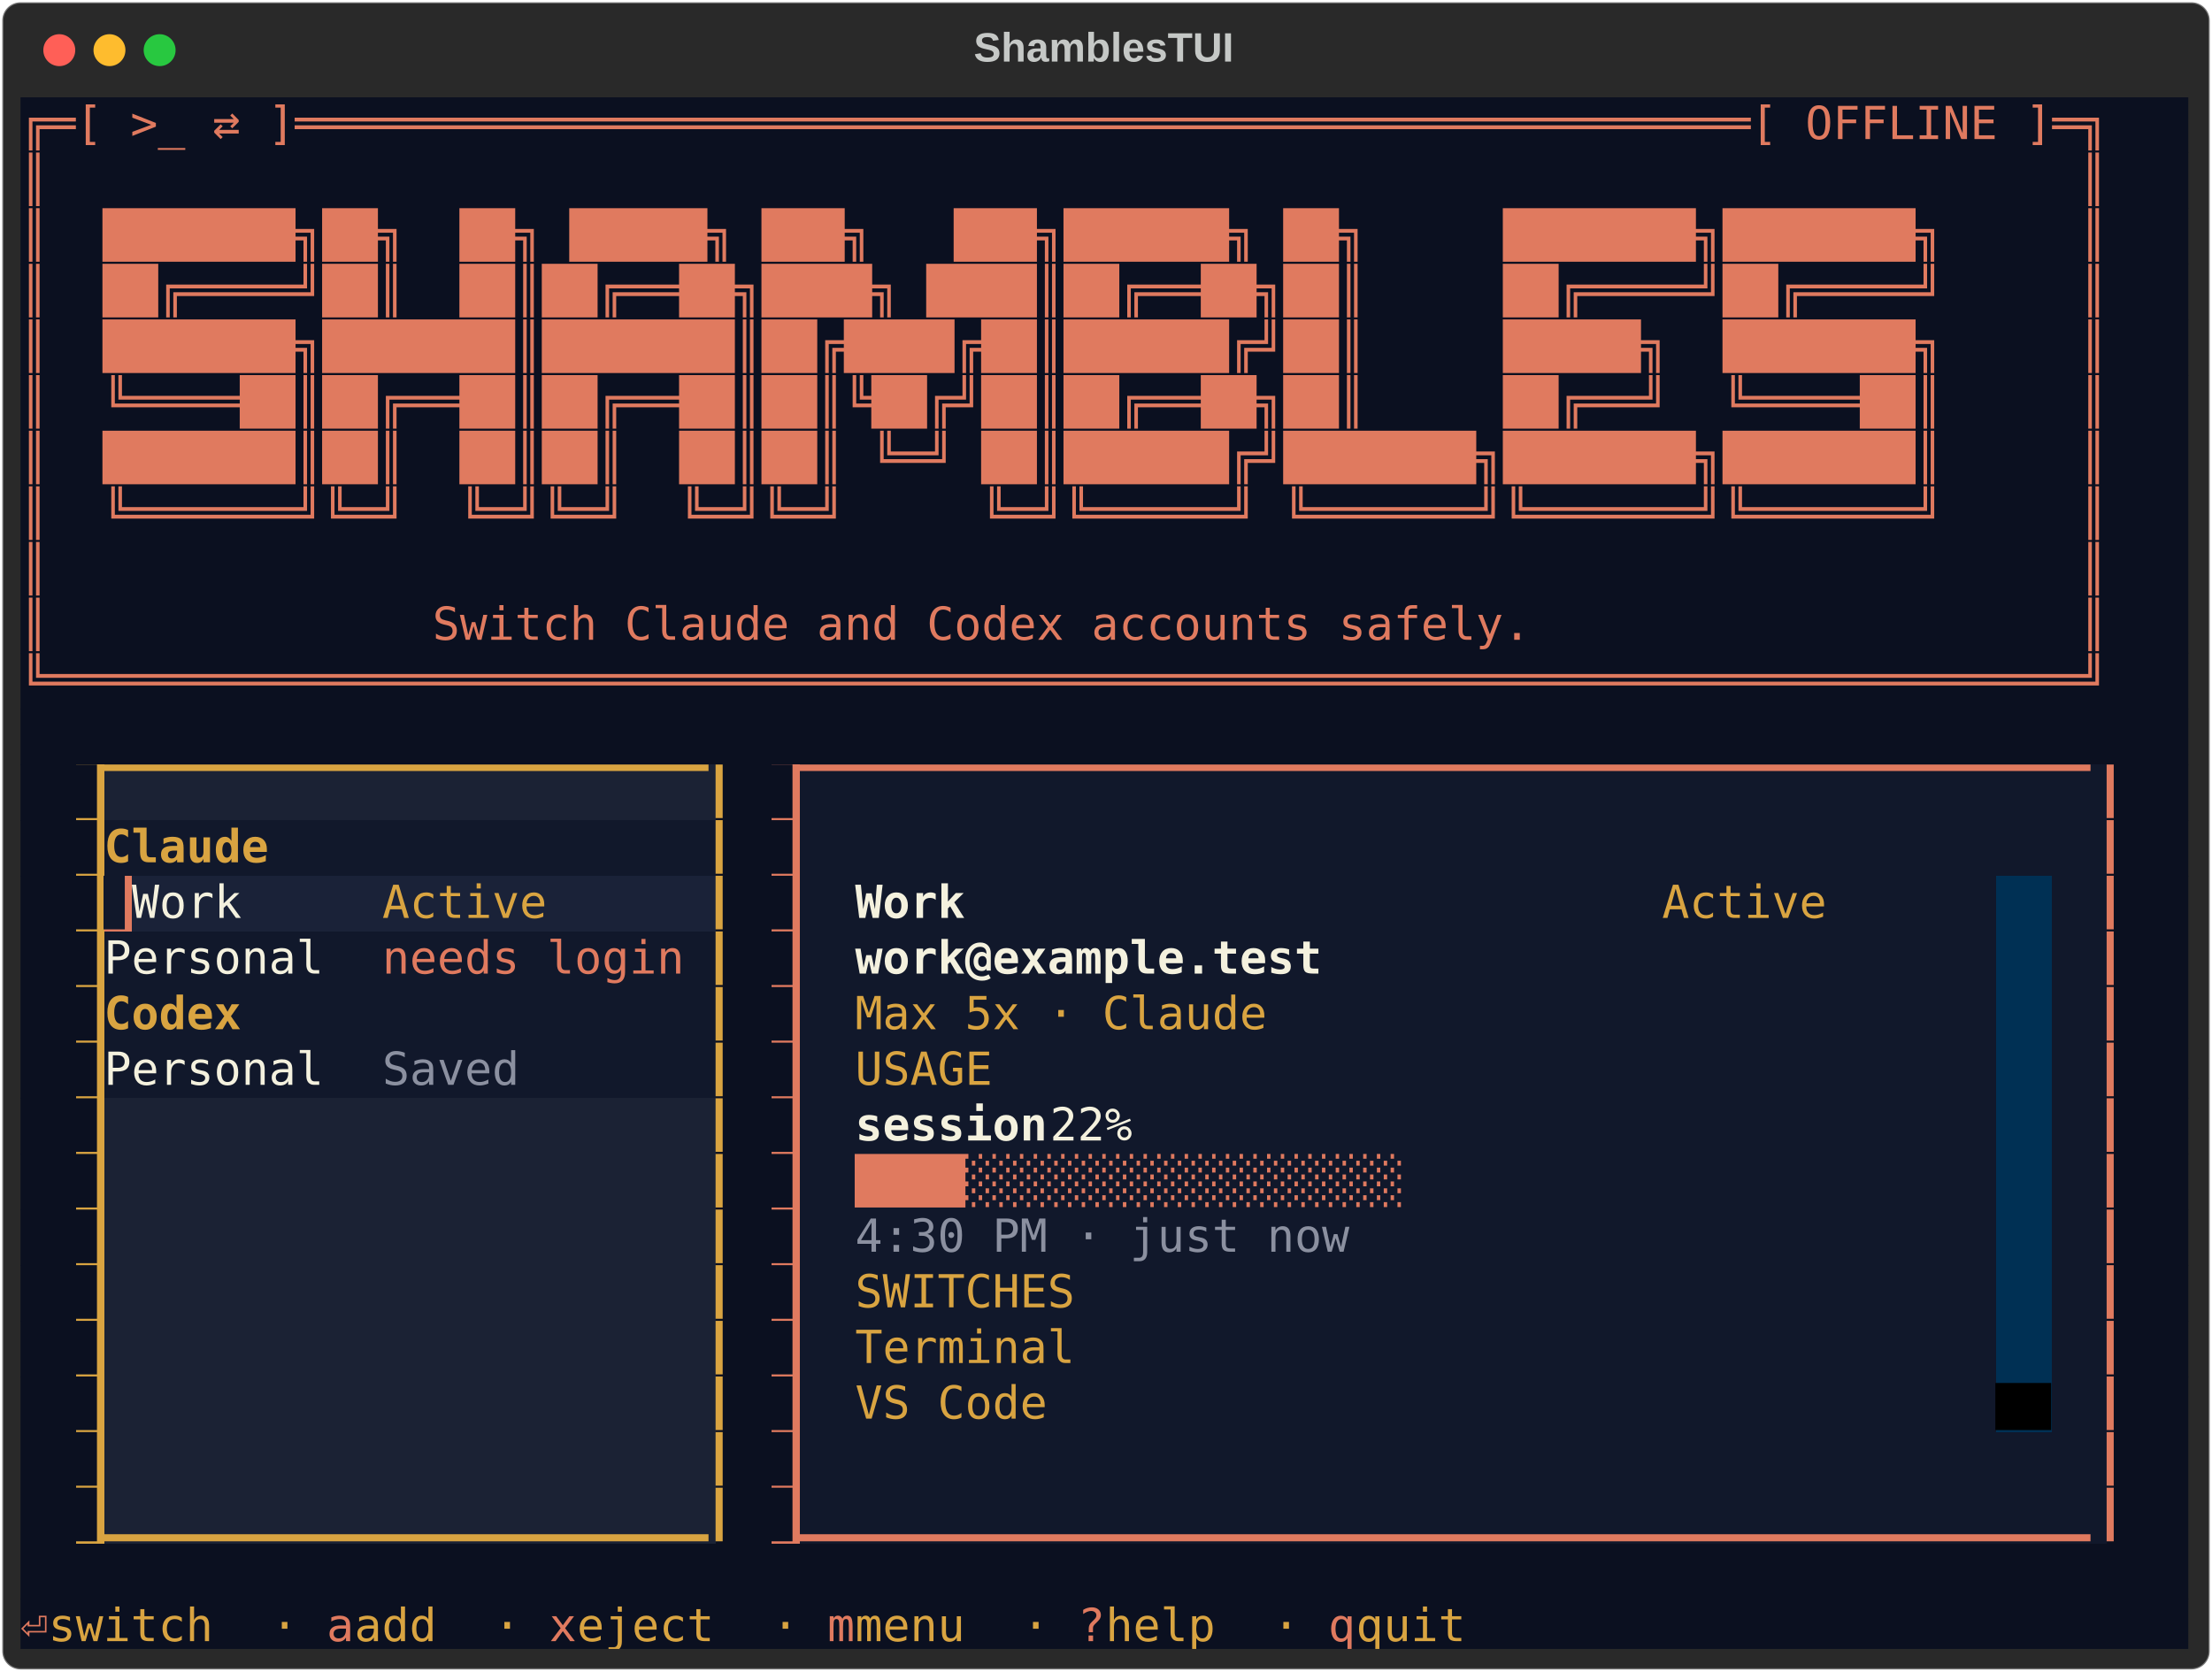
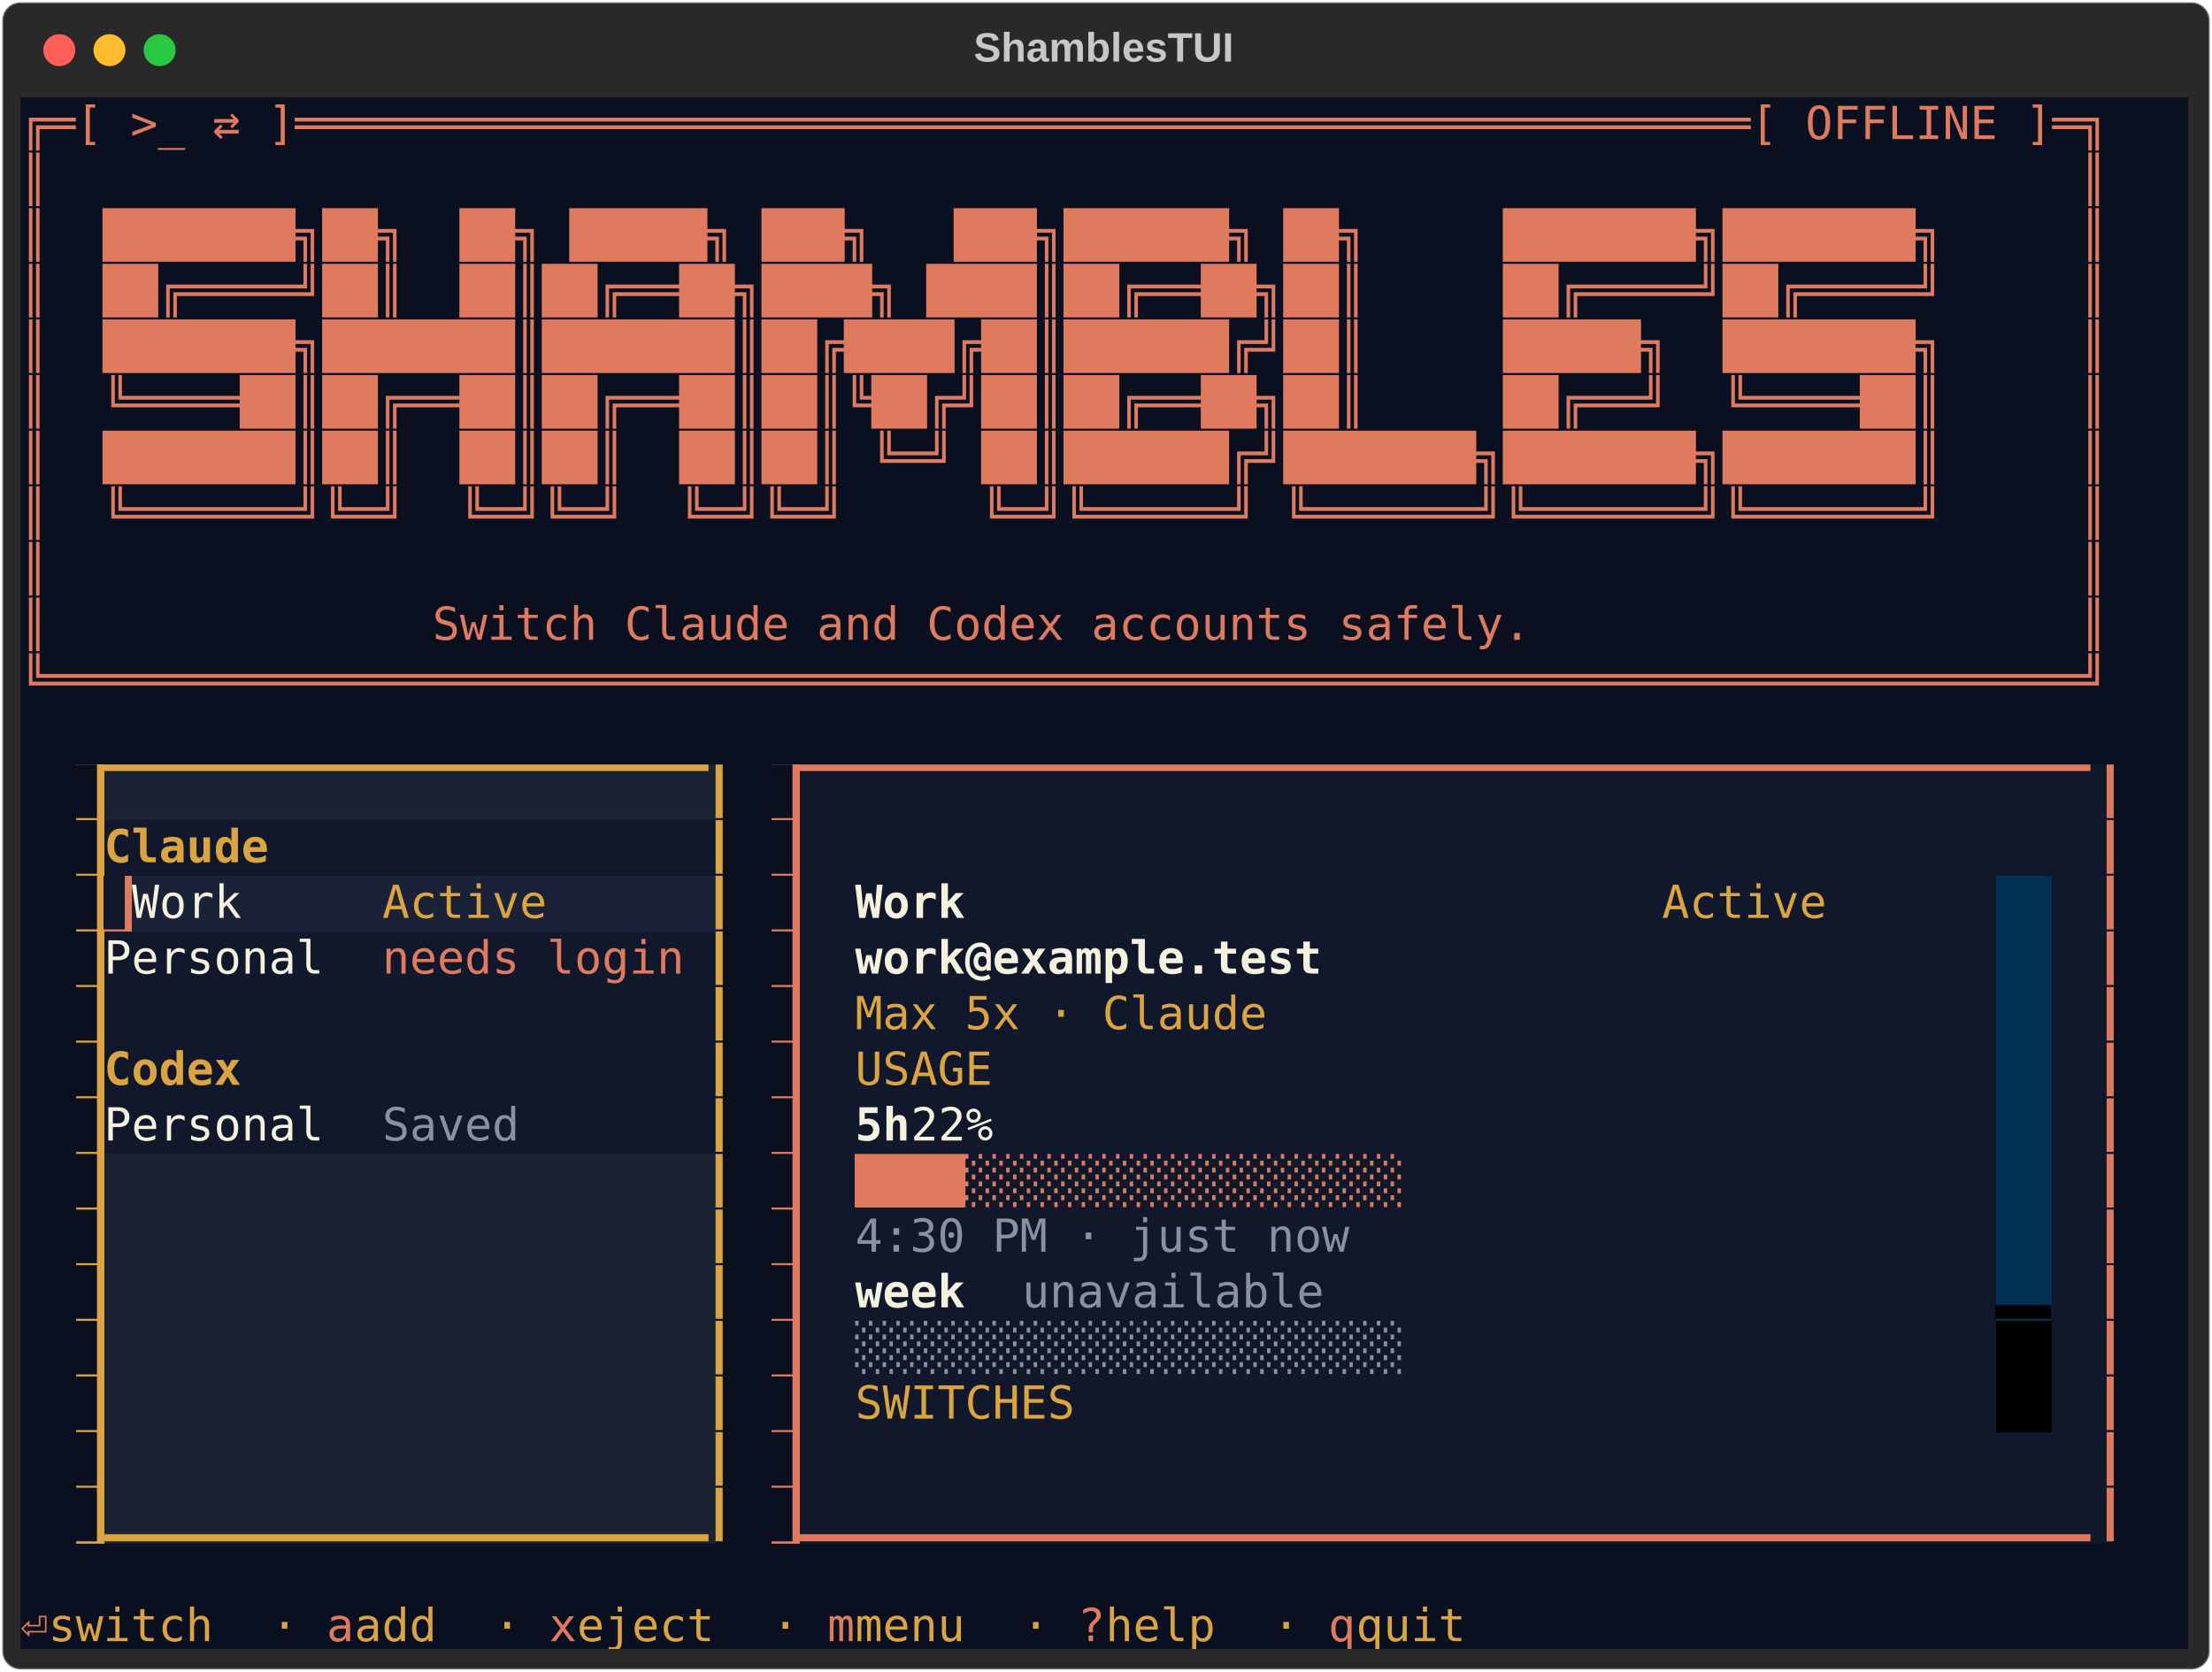
<svg xmlns="http://www.w3.org/2000/svg" class="rich-terminal" viewBox="0 0 970 733.2">
  <style>

    @font-face {
        font-family: "Fira Code";
        src: local("FiraCode-Regular"),
                url("https://cdnjs.cloudflare.com/ajax/libs/firacode/6.2.0/woff2/FiraCode-Regular.woff2") format("woff2"),
                url("https://cdnjs.cloudflare.com/ajax/libs/firacode/6.2.0/woff/FiraCode-Regular.woff") format("woff");
        font-style: normal;
        font-weight: 400;
    }
    @font-face {
        font-family: "Fira Code";
        src: local("FiraCode-Bold"),
                url("https://cdnjs.cloudflare.com/ajax/libs/firacode/6.2.0/woff2/FiraCode-Bold.woff2") format("woff2"),
                url("https://cdnjs.cloudflare.com/ajax/libs/firacode/6.2.0/woff/FiraCode-Bold.woff") format("woff");
        font-style: bold;
        font-weight: 700;
    }

    .terminal-matrix {
        font-family: Fira Code, monospace;
        font-size: 20px;
        line-height: 24.4px;
        font-variant-east-asian: full-width;
    }

    .terminal-title {
        font-size: 18px;
        font-weight: bold;
        font-family: arial;
    }

    .terminal-r1 { fill: #e07a5f }
.terminal-r2 { fill: #c5c8c6 }
.terminal-r3 { fill: #0b1020 }
.terminal-r4 { fill: #d9a441 }
.terminal-r5 { fill: #d9a441;font-weight: bold }
.terminal-r6 { fill: #11182b }
.terminal-r7 { fill: #f4f1de }
.terminal-r8 { fill: #f4f1de;font-weight: bold }
.terminal-r9 { fill: #8b90a0 }
.terminal-r10 { fill: #000000 }
    </style>
  <defs>
    <clipPath id="terminal-clip-terminal">
      <rect x="0" y="0" width="950.6" height="682.2" />
    </clipPath>
    <clipPath id="terminal-line-0">
      <rect x="0" y="1.5" width="951.6" height="24.65" />
    </clipPath>
    <clipPath id="terminal-line-1">
      <rect x="0" y="25.9" width="951.6" height="24.65" />
    </clipPath>
    <clipPath id="terminal-line-2">
      <rect x="0" y="50.3" width="951.6" height="24.65" />
    </clipPath>
    <clipPath id="terminal-line-3">
      <rect x="0" y="74.7" width="951.6" height="24.65" />
    </clipPath>
    <clipPath id="terminal-line-4">
      <rect x="0" y="99.1" width="951.6" height="24.65" />
    </clipPath>
    <clipPath id="terminal-line-5">
      <rect x="0" y="123.5" width="951.6" height="24.65" />
    </clipPath>
    <clipPath id="terminal-line-6">
      <rect x="0" y="147.9" width="951.6" height="24.65" />
    </clipPath>
    <clipPath id="terminal-line-7">
      <rect x="0" y="172.3" width="951.6" height="24.65" />
    </clipPath>
    <clipPath id="terminal-line-8">
      <rect x="0" y="196.7" width="951.6" height="24.65" />
    </clipPath>
    <clipPath id="terminal-line-9">
      <rect x="0" y="221.1" width="951.6" height="24.65" />
    </clipPath>
    <clipPath id="terminal-line-10">
      <rect x="0" y="245.5" width="951.6" height="24.65" />
    </clipPath>
    <clipPath id="terminal-line-11">
      <rect x="0" y="269.9" width="951.6" height="24.65" />
    </clipPath>
    <clipPath id="terminal-line-12">
      <rect x="0" y="294.3" width="951.6" height="24.65" />
    </clipPath>
    <clipPath id="terminal-line-13">
      <rect x="0" y="318.7" width="951.6" height="24.65" />
    </clipPath>
    <clipPath id="terminal-line-14">
      <rect x="0" y="343.1" width="951.6" height="24.65" />
    </clipPath>
    <clipPath id="terminal-line-15">
      <rect x="0" y="367.5" width="951.6" height="24.65" />
    </clipPath>
    <clipPath id="terminal-line-16">
      <rect x="0" y="391.9" width="951.6" height="24.65" />
    </clipPath>
    <clipPath id="terminal-line-17">
      <rect x="0" y="416.3" width="951.6" height="24.65" />
    </clipPath>
    <clipPath id="terminal-line-18">
      <rect x="0" y="440.7" width="951.6" height="24.65" />
    </clipPath>
    <clipPath id="terminal-line-19">
      <rect x="0" y="465.1" width="951.6" height="24.65" />
    </clipPath>
    <clipPath id="terminal-line-20">
      <rect x="0" y="489.5" width="951.6" height="24.65" />
    </clipPath>
    <clipPath id="terminal-line-21">
      <rect x="0" y="513.9" width="951.6" height="24.65" />
    </clipPath>
    <clipPath id="terminal-line-22">
      <rect x="0" y="538.3" width="951.6" height="24.65" />
    </clipPath>
    <clipPath id="terminal-line-23">
      <rect x="0" y="562.7" width="951.6" height="24.65" />
    </clipPath>
    <clipPath id="terminal-line-24">
      <rect x="0" y="587.1" width="951.6" height="24.65" />
    </clipPath>
    <clipPath id="terminal-line-25">
      <rect x="0" y="611.5" width="951.6" height="24.65" />
    </clipPath>
    <clipPath id="terminal-line-26">
      <rect x="0" y="635.9" width="951.6" height="24.65" />
    </clipPath>
  </defs>
  <rect fill="#292929" stroke="rgba(255,255,255,0.35)" stroke-width="1" x="1" y="1" width="968" height="731.2" rx="8" />
  <text class="terminal-title" fill="#c5c8c6" text-anchor="middle" x="484" y="27">ShamblesTUI</text>
  <g transform="translate(26,22)">
    <circle cx="0" cy="0" r="7" fill="#ff5f57" />
    <circle cx="22" cy="0" r="7" fill="#febc2e" />
    <circle cx="44" cy="0" r="7" fill="#28c840" />
  </g>
  <g transform="translate(9, 41)" clip-path="url(#terminal-clip-terminal)">
    <rect fill="#0b1020" x="0" y="1.5" width="927.2" height="24.65" shape-rendering="crispEdges" />
    <rect fill="#0b1020" x="927.2" y="1.5" width="24.4" height="24.65" shape-rendering="crispEdges" />
    <rect fill="#0b1020" x="0" y="25.9" width="927.2" height="24.65" shape-rendering="crispEdges" />
    <rect fill="#0b1020" x="927.2" y="25.9" width="24.4" height="24.65" shape-rendering="crispEdges" />
    <rect fill="#0b1020" x="0" y="50.3" width="927.2" height="24.65" shape-rendering="crispEdges" />
    <rect fill="#0b1020" x="927.2" y="50.3" width="24.4" height="24.65" shape-rendering="crispEdges" />
    <rect fill="#0b1020" x="0" y="74.7" width="927.2" height="24.65" shape-rendering="crispEdges" />
    <rect fill="#0b1020" x="927.2" y="74.7" width="24.4" height="24.65" shape-rendering="crispEdges" />
    <rect fill="#0b1020" x="0" y="99.1" width="927.2" height="24.65" shape-rendering="crispEdges" />
    <rect fill="#0b1020" x="927.2" y="99.1" width="24.4" height="24.65" shape-rendering="crispEdges" />
    <rect fill="#0b1020" x="0" y="123.5" width="927.2" height="24.65" shape-rendering="crispEdges" />
    <rect fill="#0b1020" x="927.2" y="123.5" width="24.4" height="24.65" shape-rendering="crispEdges" />
    <rect fill="#0b1020" x="0" y="147.9" width="927.2" height="24.65" shape-rendering="crispEdges" />
    <rect fill="#0b1020" x="927.2" y="147.9" width="24.4" height="24.65" shape-rendering="crispEdges" />
    <rect fill="#0b1020" x="0" y="172.3" width="927.2" height="24.65" shape-rendering="crispEdges" />
    <rect fill="#0b1020" x="927.2" y="172.3" width="24.4" height="24.65" shape-rendering="crispEdges" />
    <rect fill="#0b1020" x="0" y="196.7" width="927.2" height="24.65" shape-rendering="crispEdges" />
    <rect fill="#0b1020" x="927.2" y="196.7" width="24.4" height="24.65" shape-rendering="crispEdges" />
    <rect fill="#0b1020" x="0" y="221.1" width="927.2" height="24.65" shape-rendering="crispEdges" />
    <rect fill="#0b1020" x="927.2" y="221.1" width="24.4" height="24.65" shape-rendering="crispEdges" />
    <rect fill="#0b1020" x="0" y="245.5" width="927.2" height="24.65" shape-rendering="crispEdges" />
    <rect fill="#0b1020" x="927.2" y="245.5" width="24.4" height="24.65" shape-rendering="crispEdges" />
    <rect fill="#0b1020" x="0" y="269.9" width="951.6" height="24.65" shape-rendering="crispEdges" />
    <rect fill="#0b1020" x="0" y="294.3" width="24.4" height="24.65" shape-rendering="crispEdges" />
    <rect fill="#d9a441" x="24.4" y="294.3" width="12.2" height="24.65" shape-rendering="crispEdges" />
    <rect fill="#1b2234" x="36.6" y="294.3" width="268.4" height="24.65" shape-rendering="crispEdges" />
    <rect fill="#0b1020" x="305" y="294.3" width="12.2" height="24.65" shape-rendering="crispEdges" />
    <rect fill="#0b1020" x="317.2" y="294.3" width="12.2" height="24.65" shape-rendering="crispEdges" />
    <rect fill="#e07a5f" x="329.4" y="294.3" width="12.2" height="24.65" shape-rendering="crispEdges" />
    <rect fill="#11182b" x="341.6" y="294.3" width="573.4" height="24.65" shape-rendering="crispEdges" />
    <rect fill="#0b1020" x="915" y="294.3" width="12.2" height="24.65" shape-rendering="crispEdges" />
    <rect fill="#0b1020" x="927.2" y="294.3" width="24.4" height="24.65" shape-rendering="crispEdges" />
    <rect fill="#0b1020" x="0" y="318.7" width="24.4" height="24.65" shape-rendering="crispEdges" />
    <rect fill="#d9a441" x="24.4" y="318.7" width="12.2" height="24.65" shape-rendering="crispEdges" />
    <rect fill="#11182b" x="36.6" y="318.7" width="73.2" height="24.65" shape-rendering="crispEdges" />
    <rect fill="#11182b" x="109.8" y="318.7" width="195.2" height="24.65" shape-rendering="crispEdges" />
    <rect fill="#0b1020" x="305" y="318.7" width="12.2" height="24.65" shape-rendering="crispEdges" />
    <rect fill="#0b1020" x="317.2" y="318.7" width="12.2" height="24.65" shape-rendering="crispEdges" />
    <rect fill="#e07a5f" x="329.4" y="318.7" width="12.2" height="24.65" shape-rendering="crispEdges" />
    <rect fill="#11182b" x="341.6" y="318.7" width="573.4" height="24.65" shape-rendering="crispEdges" />
    <rect fill="#0b1020" x="915" y="318.7" width="12.2" height="24.65" shape-rendering="crispEdges" />
    <rect fill="#0b1020" x="927.2" y="318.7" width="24.4" height="24.65" shape-rendering="crispEdges" />
    <rect fill="#0b1020" x="0" y="343.1" width="24.4" height="24.65" shape-rendering="crispEdges" />
    <rect fill="#d9a441" x="24.4" y="343.1" width="12.2" height="24.65" shape-rendering="crispEdges" />
    <rect fill="#e07a5f" x="36.6" y="343.1" width="12.2" height="24.65" shape-rendering="crispEdges" />
    <rect fill="#1a2238" x="48.8" y="343.1" width="109.8" height="24.65" shape-rendering="crispEdges" />
    <rect fill="#1a2238" x="158.6" y="343.1" width="146.4" height="24.65" shape-rendering="crispEdges" />
    <rect fill="#0b1020" x="305" y="343.1" width="12.2" height="24.65" shape-rendering="crispEdges" />
    <rect fill="#0b1020" x="317.2" y="343.1" width="12.2" height="24.65" shape-rendering="crispEdges" />
    <rect fill="#e07a5f" x="329.4" y="343.1" width="12.2" height="24.65" shape-rendering="crispEdges" />
    <rect fill="#11182b" x="341.6" y="343.1" width="24.4" height="24.65" shape-rendering="crispEdges" />
    <rect fill="#11182b" x="366" y="343.1" width="353.8" height="24.65" shape-rendering="crispEdges" />
    <rect fill="#11182b" x="719.8" y="343.1" width="146.4" height="24.65" shape-rendering="crispEdges" />
    <rect fill="#003054" x="866.2" y="343.1" width="24.4" height="24.65" shape-rendering="crispEdges" />
    <rect fill="#11182b" x="890.6" y="343.1" width="24.4" height="24.65" shape-rendering="crispEdges" />
    <rect fill="#0b1020" x="915" y="343.1" width="12.2" height="24.65" shape-rendering="crispEdges" />
    <rect fill="#0b1020" x="927.2" y="343.1" width="24.4" height="24.65" shape-rendering="crispEdges" />
    <rect fill="#0b1020" x="0" y="367.5" width="24.4" height="24.65" shape-rendering="crispEdges" />
    <rect fill="#d9a441" x="24.4" y="367.5" width="12.2" height="24.65" shape-rendering="crispEdges" />
    <rect fill="#11182b" x="36.6" y="367.5" width="122" height="24.65" shape-rendering="crispEdges" />
    <rect fill="#11182b" x="158.6" y="367.5" width="146.4" height="24.65" shape-rendering="crispEdges" />
    <rect fill="#0b1020" x="305" y="367.5" width="12.2" height="24.65" shape-rendering="crispEdges" />
    <rect fill="#0b1020" x="317.2" y="367.5" width="12.2" height="24.65" shape-rendering="crispEdges" />
    <rect fill="#e07a5f" x="329.4" y="367.5" width="12.2" height="24.65" shape-rendering="crispEdges" />
    <rect fill="#11182b" x="341.6" y="367.5" width="24.4" height="24.65" shape-rendering="crispEdges" />
    <rect fill="#11182b" x="366" y="367.5" width="500.2" height="24.65" shape-rendering="crispEdges" />
    <rect fill="#003054" x="866.2" y="367.5" width="24.4" height="24.65" shape-rendering="crispEdges" />
    <rect fill="#11182b" x="890.6" y="367.5" width="24.4" height="24.65" shape-rendering="crispEdges" />
    <rect fill="#0b1020" x="915" y="367.5" width="12.2" height="24.65" shape-rendering="crispEdges" />
    <rect fill="#0b1020" x="927.2" y="367.5" width="24.4" height="24.65" shape-rendering="crispEdges" />
    <rect fill="#0b1020" x="0" y="391.9" width="24.4" height="24.65" shape-rendering="crispEdges" />
    <rect fill="#d9a441" x="24.4" y="391.9" width="12.2" height="24.65" shape-rendering="crispEdges" />
-     <rect fill="#11182b" x="36.6" y="391.9" width="61" height="24.65" shape-rendering="crispEdges" />
-     <rect fill="#11182b" x="97.6" y="391.9" width="207.4" height="24.65" shape-rendering="crispEdges" />
+     <rect fill="#11182b" x="36.6" y="391.9" width="268.4" height="24.65" shape-rendering="crispEdges" />
    <rect fill="#0b1020" x="305" y="391.9" width="12.2" height="24.65" shape-rendering="crispEdges" />
    <rect fill="#0b1020" x="317.2" y="391.9" width="12.2" height="24.65" shape-rendering="crispEdges" />
    <rect fill="#e07a5f" x="329.4" y="391.9" width="12.2" height="24.65" shape-rendering="crispEdges" />
    <rect fill="#11182b" x="341.6" y="391.9" width="24.4" height="24.65" shape-rendering="crispEdges" />
    <rect fill="#11182b" x="366" y="391.9" width="500.2" height="24.65" shape-rendering="crispEdges" />
    <rect fill="#003054" x="866.2" y="391.9" width="24.4" height="24.65" shape-rendering="crispEdges" />
    <rect fill="#11182b" x="890.6" y="391.9" width="24.4" height="24.65" shape-rendering="crispEdges" />
    <rect fill="#0b1020" x="915" y="391.9" width="12.2" height="24.65" shape-rendering="crispEdges" />
    <rect fill="#0b1020" x="927.2" y="391.9" width="24.4" height="24.65" shape-rendering="crispEdges" />
    <rect fill="#0b1020" x="0" y="416.3" width="24.4" height="24.65" shape-rendering="crispEdges" />
    <rect fill="#d9a441" x="24.4" y="416.3" width="12.2" height="24.65" shape-rendering="crispEdges" />
-     <rect fill="#11182b" x="36.6" y="416.3" width="122" height="24.65" shape-rendering="crispEdges" />
-     <rect fill="#11182b" x="158.6" y="416.3" width="146.4" height="24.65" shape-rendering="crispEdges" />
+     <rect fill="#11182b" x="36.6" y="416.3" width="61" height="24.65" shape-rendering="crispEdges" />
+     <rect fill="#11182b" x="97.6" y="416.3" width="207.4" height="24.65" shape-rendering="crispEdges" />
    <rect fill="#0b1020" x="305" y="416.3" width="12.2" height="24.65" shape-rendering="crispEdges" />
    <rect fill="#0b1020" x="317.2" y="416.3" width="12.2" height="24.65" shape-rendering="crispEdges" />
    <rect fill="#e07a5f" x="329.4" y="416.3" width="12.2" height="24.65" shape-rendering="crispEdges" />
    <rect fill="#11182b" x="341.6" y="416.3" width="24.4" height="24.65" shape-rendering="crispEdges" />
    <rect fill="#11182b" x="366" y="416.3" width="500.2" height="24.65" shape-rendering="crispEdges" />
    <rect fill="#003054" x="866.2" y="416.3" width="24.4" height="24.65" shape-rendering="crispEdges" />
    <rect fill="#11182b" x="890.6" y="416.3" width="24.4" height="24.65" shape-rendering="crispEdges" />
    <rect fill="#0b1020" x="915" y="416.3" width="12.2" height="24.65" shape-rendering="crispEdges" />
    <rect fill="#0b1020" x="927.2" y="416.3" width="24.4" height="24.65" shape-rendering="crispEdges" />
    <rect fill="#0b1020" x="0" y="440.7" width="24.4" height="24.65" shape-rendering="crispEdges" />
    <rect fill="#d9a441" x="24.4" y="440.7" width="12.2" height="24.65" shape-rendering="crispEdges" />
-     <rect fill="#1b2234" x="36.6" y="440.7" width="268.4" height="24.65" shape-rendering="crispEdges" />
+     <rect fill="#11182b" x="36.6" y="440.7" width="122" height="24.65" shape-rendering="crispEdges" />
+     <rect fill="#11182b" x="158.6" y="440.7" width="146.4" height="24.65" shape-rendering="crispEdges" />
    <rect fill="#0b1020" x="305" y="440.7" width="12.2" height="24.65" shape-rendering="crispEdges" />
    <rect fill="#0b1020" x="317.2" y="440.7" width="12.2" height="24.65" shape-rendering="crispEdges" />
    <rect fill="#e07a5f" x="329.4" y="440.7" width="12.2" height="24.65" shape-rendering="crispEdges" />
    <rect fill="#11182b" x="341.6" y="440.7" width="24.4" height="24.65" shape-rendering="crispEdges" />
-     <rect fill="#11182b" x="366" y="440.7" width="85.4" height="24.65" shape-rendering="crispEdges" />
-     <rect fill="#11182b" x="451.4" y="440.7" width="414.8" height="24.65" shape-rendering="crispEdges" />
+     <rect fill="#11182b" x="366" y="440.7" width="24.4" height="24.65" shape-rendering="crispEdges" />
+     <rect fill="#11182b" x="390.4" y="440.7" width="475.8" height="24.65" shape-rendering="crispEdges" />
    <rect fill="#003054" x="866.2" y="440.7" width="24.4" height="24.65" shape-rendering="crispEdges" />
    <rect fill="#11182b" x="890.6" y="440.7" width="24.4" height="24.65" shape-rendering="crispEdges" />
    <rect fill="#0b1020" x="915" y="440.7" width="12.2" height="24.65" shape-rendering="crispEdges" />
    <rect fill="#0b1020" x="927.2" y="440.7" width="24.4" height="24.65" shape-rendering="crispEdges" />
    <rect fill="#0b1020" x="0" y="465.1" width="24.4" height="24.65" shape-rendering="crispEdges" />
    <rect fill="#d9a441" x="24.4" y="465.1" width="12.2" height="24.65" shape-rendering="crispEdges" />
    <rect fill="#1b2234" x="36.6" y="465.1" width="268.4" height="24.65" shape-rendering="crispEdges" />
    <rect fill="#0b1020" x="305" y="465.1" width="12.2" height="24.65" shape-rendering="crispEdges" />
    <rect fill="#0b1020" x="317.2" y="465.1" width="12.2" height="24.65" shape-rendering="crispEdges" />
    <rect fill="#e07a5f" x="329.4" y="465.1" width="12.2" height="24.65" shape-rendering="crispEdges" />
    <rect fill="#11182b" x="341.6" y="465.1" width="24.4" height="24.65" shape-rendering="crispEdges" />
    <rect fill="#11182b" x="366" y="465.1" width="500.2" height="24.65" shape-rendering="crispEdges" />
    <rect fill="#003054" x="866.2" y="465.1" width="24.4" height="24.65" shape-rendering="crispEdges" />
    <rect fill="#11182b" x="890.6" y="465.1" width="24.4" height="24.65" shape-rendering="crispEdges" />
    <rect fill="#0b1020" x="915" y="465.1" width="12.2" height="24.65" shape-rendering="crispEdges" />
    <rect fill="#0b1020" x="927.2" y="465.1" width="24.4" height="24.65" shape-rendering="crispEdges" />
    <rect fill="#0b1020" x="0" y="489.5" width="24.4" height="24.65" shape-rendering="crispEdges" />
    <rect fill="#d9a441" x="24.4" y="489.5" width="12.2" height="24.65" shape-rendering="crispEdges" />
    <rect fill="#1b2234" x="36.6" y="489.5" width="268.4" height="24.65" shape-rendering="crispEdges" />
    <rect fill="#0b1020" x="305" y="489.5" width="12.2" height="24.65" shape-rendering="crispEdges" />
    <rect fill="#0b1020" x="317.2" y="489.5" width="12.2" height="24.65" shape-rendering="crispEdges" />
    <rect fill="#e07a5f" x="329.4" y="489.5" width="12.2" height="24.65" shape-rendering="crispEdges" />
    <rect fill="#11182b" x="341.6" y="489.5" width="24.4" height="24.65" shape-rendering="crispEdges" />
    <rect fill="#11182b" x="366" y="489.5" width="500.2" height="24.65" shape-rendering="crispEdges" />
    <rect fill="#003054" x="866.2" y="489.5" width="24.4" height="24.65" shape-rendering="crispEdges" />
    <rect fill="#11182b" x="890.6" y="489.5" width="24.4" height="24.65" shape-rendering="crispEdges" />
    <rect fill="#0b1020" x="915" y="489.5" width="12.2" height="24.65" shape-rendering="crispEdges" />
    <rect fill="#0b1020" x="927.2" y="489.5" width="24.4" height="24.65" shape-rendering="crispEdges" />
    <rect fill="#0b1020" x="0" y="513.9" width="24.4" height="24.65" shape-rendering="crispEdges" />
    <rect fill="#d9a441" x="24.4" y="513.9" width="12.2" height="24.65" shape-rendering="crispEdges" />
    <rect fill="#1b2234" x="36.6" y="513.9" width="268.4" height="24.65" shape-rendering="crispEdges" />
    <rect fill="#0b1020" x="305" y="513.9" width="12.2" height="24.65" shape-rendering="crispEdges" />
    <rect fill="#0b1020" x="317.2" y="513.9" width="12.2" height="24.65" shape-rendering="crispEdges" />
    <rect fill="#e07a5f" x="329.4" y="513.9" width="12.2" height="24.65" shape-rendering="crispEdges" />
    <rect fill="#11182b" x="341.6" y="513.9" width="24.4" height="24.65" shape-rendering="crispEdges" />
-     <rect fill="#11182b" x="366" y="513.9" width="500.2" height="24.65" shape-rendering="crispEdges" />
+     <rect fill="#11182b" x="366" y="513.9" width="48.8" height="24.65" shape-rendering="crispEdges" />
+     <rect fill="#11182b" x="414.8" y="513.9" width="24.4" height="24.65" shape-rendering="crispEdges" />
+     <rect fill="#11182b" x="439.2" y="513.9" width="134.2" height="24.65" shape-rendering="crispEdges" />
+     <rect fill="#11182b" x="573.4" y="513.9" width="292.8" height="24.65" shape-rendering="crispEdges" />
    <rect fill="#003054" x="866.2" y="513.9" width="24.4" height="24.65" shape-rendering="crispEdges" />
    <rect fill="#11182b" x="890.6" y="513.9" width="24.4" height="24.65" shape-rendering="crispEdges" />
    <rect fill="#0b1020" x="915" y="513.9" width="12.2" height="24.65" shape-rendering="crispEdges" />
    <rect fill="#0b1020" x="927.2" y="513.9" width="24.4" height="24.65" shape-rendering="crispEdges" />
    <rect fill="#0b1020" x="0" y="538.3" width="24.4" height="24.65" shape-rendering="crispEdges" />
    <rect fill="#d9a441" x="24.4" y="538.3" width="12.2" height="24.65" shape-rendering="crispEdges" />
    <rect fill="#1b2234" x="36.6" y="538.3" width="268.4" height="24.65" shape-rendering="crispEdges" />
    <rect fill="#0b1020" x="305" y="538.3" width="12.2" height="24.65" shape-rendering="crispEdges" />
    <rect fill="#0b1020" x="317.2" y="538.3" width="12.2" height="24.65" shape-rendering="crispEdges" />
    <rect fill="#e07a5f" x="329.4" y="538.3" width="12.2" height="24.65" shape-rendering="crispEdges" />
    <rect fill="#11182b" x="341.6" y="538.3" width="24.4" height="24.65" shape-rendering="crispEdges" />
    <rect fill="#11182b" x="366" y="538.3" width="500.2" height="24.65" shape-rendering="crispEdges" />
-     <rect fill="#003054" x="866.2" y="538.3" width="24.4" height="24.65" shape-rendering="crispEdges" />
+     <rect fill="#000000" x="866.2" y="538.3" width="24.4" height="24.65" shape-rendering="crispEdges" />
    <rect fill="#11182b" x="890.6" y="538.3" width="24.4" height="24.65" shape-rendering="crispEdges" />
    <rect fill="#0b1020" x="915" y="538.3" width="12.2" height="24.65" shape-rendering="crispEdges" />
    <rect fill="#0b1020" x="927.2" y="538.3" width="24.4" height="24.65" shape-rendering="crispEdges" />
    <rect fill="#0b1020" x="0" y="562.7" width="24.4" height="24.65" shape-rendering="crispEdges" />
    <rect fill="#d9a441" x="24.4" y="562.7" width="12.2" height="24.65" shape-rendering="crispEdges" />
    <rect fill="#1b2234" x="36.6" y="562.7" width="268.4" height="24.65" shape-rendering="crispEdges" />
    <rect fill="#0b1020" x="305" y="562.7" width="12.2" height="24.65" shape-rendering="crispEdges" />
    <rect fill="#0b1020" x="317.2" y="562.7" width="12.2" height="24.65" shape-rendering="crispEdges" />
    <rect fill="#e07a5f" x="329.4" y="562.7" width="12.2" height="24.65" shape-rendering="crispEdges" />
    <rect fill="#11182b" x="341.6" y="562.7" width="24.4" height="24.65" shape-rendering="crispEdges" />
    <rect fill="#11182b" x="366" y="562.7" width="500.2" height="24.65" shape-rendering="crispEdges" />
-     <rect fill="#003054" x="866.2" y="562.7" width="24.4" height="24.65" shape-rendering="crispEdges" />
+     <rect fill="#000000" x="866.2" y="562.7" width="24.4" height="24.65" shape-rendering="crispEdges" />
    <rect fill="#11182b" x="890.6" y="562.7" width="24.4" height="24.65" shape-rendering="crispEdges" />
    <rect fill="#0b1020" x="915" y="562.7" width="12.2" height="24.65" shape-rendering="crispEdges" />
    <rect fill="#0b1020" x="927.2" y="562.7" width="24.4" height="24.65" shape-rendering="crispEdges" />
    <rect fill="#0b1020" x="0" y="587.1" width="24.4" height="24.65" shape-rendering="crispEdges" />
    <rect fill="#d9a441" x="24.4" y="587.1" width="12.2" height="24.65" shape-rendering="crispEdges" />
    <rect fill="#1b2234" x="36.6" y="587.1" width="268.4" height="24.65" shape-rendering="crispEdges" />
    <rect fill="#0b1020" x="305" y="587.1" width="12.2" height="24.65" shape-rendering="crispEdges" />
    <rect fill="#0b1020" x="317.2" y="587.1" width="12.2" height="24.65" shape-rendering="crispEdges" />
    <rect fill="#e07a5f" x="329.4" y="587.1" width="12.2" height="24.65" shape-rendering="crispEdges" />
    <rect fill="#11182b" x="341.6" y="587.1" width="573.4" height="24.65" shape-rendering="crispEdges" />
    <rect fill="#0b1020" x="915" y="587.1" width="12.2" height="24.65" shape-rendering="crispEdges" />
    <rect fill="#0b1020" x="927.2" y="587.1" width="24.4" height="24.65" shape-rendering="crispEdges" />
    <rect fill="#0b1020" x="0" y="611.5" width="24.4" height="24.65" shape-rendering="crispEdges" />
    <rect fill="#d9a441" x="24.4" y="611.5" width="12.2" height="24.65" shape-rendering="crispEdges" />
    <rect fill="#1b2234" x="36.6" y="611.5" width="268.4" height="24.65" shape-rendering="crispEdges" />
    <rect fill="#0b1020" x="305" y="611.5" width="12.2" height="24.65" shape-rendering="crispEdges" />
    <rect fill="#0b1020" x="317.2" y="611.5" width="12.2" height="24.65" shape-rendering="crispEdges" />
    <rect fill="#e07a5f" x="329.4" y="611.5" width="12.2" height="24.65" shape-rendering="crispEdges" />
    <rect fill="#11182b" x="341.6" y="611.5" width="573.4" height="24.65" shape-rendering="crispEdges" />
    <rect fill="#0b1020" x="915" y="611.5" width="12.2" height="24.65" shape-rendering="crispEdges" />
    <rect fill="#0b1020" x="927.2" y="611.5" width="24.4" height="24.65" shape-rendering="crispEdges" />
    <rect fill="#0b1020" x="0" y="635.9" width="951.6" height="24.65" shape-rendering="crispEdges" />
    <rect fill="#0b1020" x="0" y="660.3" width="12.2" height="24.65" shape-rendering="crispEdges" />
    <rect fill="#0b1020" x="12.2" y="660.3" width="97.6" height="24.65" shape-rendering="crispEdges" />
    <rect fill="#0b1020" x="109.8" y="660.3" width="12.2" height="24.65" shape-rendering="crispEdges" />
    <rect fill="#0b1020" x="122" y="660.3" width="12.2" height="24.65" shape-rendering="crispEdges" />
    <rect fill="#0b1020" x="134.2" y="660.3" width="12.2" height="24.65" shape-rendering="crispEdges" />
    <rect fill="#0b1020" x="146.4" y="660.3" width="61" height="24.65" shape-rendering="crispEdges" />
    <rect fill="#0b1020" x="207.4" y="660.3" width="12.2" height="24.65" shape-rendering="crispEdges" />
    <rect fill="#0b1020" x="219.6" y="660.3" width="12.2" height="24.65" shape-rendering="crispEdges" />
    <rect fill="#0b1020" x="231.8" y="660.3" width="12.2" height="24.65" shape-rendering="crispEdges" />
    <rect fill="#0b1020" x="244" y="660.3" width="85.4" height="24.65" shape-rendering="crispEdges" />
    <rect fill="#0b1020" x="329.4" y="660.3" width="12.2" height="24.65" shape-rendering="crispEdges" />
    <rect fill="#0b1020" x="341.6" y="660.3" width="12.2" height="24.65" shape-rendering="crispEdges" />
    <rect fill="#0b1020" x="353.8" y="660.3" width="12.2" height="24.65" shape-rendering="crispEdges" />
    <rect fill="#0b1020" x="366" y="660.3" width="73.2" height="24.65" shape-rendering="crispEdges" />
    <rect fill="#0b1020" x="439.2" y="660.3" width="12.2" height="24.65" shape-rendering="crispEdges" />
    <rect fill="#0b1020" x="451.4" y="660.3" width="12.2" height="24.65" shape-rendering="crispEdges" />
    <rect fill="#0b1020" x="463.6" y="660.3" width="12.2" height="24.65" shape-rendering="crispEdges" />
    <rect fill="#0b1020" x="475.8" y="660.3" width="73.2" height="24.65" shape-rendering="crispEdges" />
    <rect fill="#0b1020" x="549" y="660.3" width="12.2" height="24.65" shape-rendering="crispEdges" />
    <rect fill="#0b1020" x="561.2" y="660.3" width="12.2" height="24.65" shape-rendering="crispEdges" />
    <rect fill="#0b1020" x="573.4" y="660.3" width="12.2" height="24.65" shape-rendering="crispEdges" />
    <rect fill="#0b1020" x="585.6" y="660.3" width="61" height="24.65" shape-rendering="crispEdges" />
    <rect fill="#0b1020" x="646.6" y="660.3" width="305" height="24.65" shape-rendering="crispEdges" />
    <g class="terminal-matrix">
      <text class="terminal-r1" x="0" y="20" textLength="927.2" clip-path="url(#terminal-line-0)">╔═[ &gt;_ ⇄ ]═════════════════════════════════════════════════════[ OFFLINE ]═╗</text>
      <text class="terminal-r2" x="951.6" y="20" textLength="12.2" clip-path="url(#terminal-line-0)">
</text>
      <text class="terminal-r1" x="0" y="44.4" textLength="927.2" clip-path="url(#terminal-line-1)">║                                                                          ║</text>
      <text class="terminal-r2" x="951.6" y="44.4" textLength="12.2" clip-path="url(#terminal-line-1)">
</text>
      <text class="terminal-r1" x="0" y="68.8" textLength="927.2" clip-path="url(#terminal-line-2)">║  ███████╗██╗  ██╗ █████╗ ███╗   ███╗██████╗ ██╗     ███████╗███████╗     ║</text>
      <text class="terminal-r2" x="951.6" y="68.8" textLength="12.2" clip-path="url(#terminal-line-2)">
</text>
      <text class="terminal-r1" x="0" y="93.2" textLength="927.2" clip-path="url(#terminal-line-3)">║  ██╔════╝██║  ██║██╔══██╗████╗ ████║██╔══██╗██║     ██╔════╝██╔════╝     ║</text>
      <text class="terminal-r2" x="951.6" y="93.2" textLength="12.2" clip-path="url(#terminal-line-3)">
</text>
      <text class="terminal-r1" x="0" y="117.6" textLength="927.2" clip-path="url(#terminal-line-4)">║  ███████╗███████║███████║██╔████╔██║██████╔╝██║     █████╗  ███████╗     ║</text>
      <text class="terminal-r2" x="951.6" y="117.6" textLength="12.2" clip-path="url(#terminal-line-4)">
</text>
      <text class="terminal-r1" x="0" y="142" textLength="927.2" clip-path="url(#terminal-line-5)">║  ╚════██║██╔══██║██╔══██║██║╚██╔╝██║██╔══██╗██║     ██╔══╝  ╚════██║     ║</text>
      <text class="terminal-r2" x="951.6" y="142" textLength="12.2" clip-path="url(#terminal-line-5)">
</text>
      <text class="terminal-r1" x="0" y="166.4" textLength="927.2" clip-path="url(#terminal-line-6)">║  ███████║██║  ██║██║  ██║██║ ╚═╝ ██║██████╔╝███████╗███████╗███████║     ║</text>
      <text class="terminal-r2" x="951.6" y="166.4" textLength="12.2" clip-path="url(#terminal-line-6)">
</text>
      <text class="terminal-r1" x="0" y="190.8" textLength="927.2" clip-path="url(#terminal-line-7)">║  ╚══════╝╚═╝  ╚═╝╚═╝  ╚═╝╚═╝     ╚═╝╚═════╝ ╚══════╝╚══════╝╚══════╝     ║</text>
      <text class="terminal-r2" x="951.6" y="190.8" textLength="12.2" clip-path="url(#terminal-line-7)">
</text>
      <text class="terminal-r1" x="0" y="215.2" textLength="927.2" clip-path="url(#terminal-line-8)">║                                                                          ║</text>
      <text class="terminal-r2" x="951.6" y="215.2" textLength="12.2" clip-path="url(#terminal-line-8)">
</text>
      <text class="terminal-r1" x="0" y="239.6" textLength="927.2" clip-path="url(#terminal-line-9)">║              Switch Claude and Codex accounts safely.                    ║</text>
      <text class="terminal-r2" x="951.6" y="239.6" textLength="12.2" clip-path="url(#terminal-line-9)">
</text>
      <text class="terminal-r1" x="0" y="264" textLength="927.2" clip-path="url(#terminal-line-10)">╚══════════════════════════════════════════════════════════════════════════╝</text>
      <text class="terminal-r2" x="951.6" y="264" textLength="12.2" clip-path="url(#terminal-line-10)">
</text>
      <text class="terminal-r2" x="951.6" y="288.4" textLength="12.2" clip-path="url(#terminal-line-11)">
</text>
      <text class="terminal-r3" x="24.4" y="312.8" textLength="12.2" clip-path="url(#terminal-line-12)">▊</text>
      <text class="terminal-r4" x="36.6" y="312.8" textLength="268.4" clip-path="url(#terminal-line-12)">▔▔▔▔▔▔▔▔▔▔▔▔▔▔▔▔▔▔▔▔▔▔</text>
      <text class="terminal-r4" x="305" y="312.8" textLength="12.2" clip-path="url(#terminal-line-12)">▎</text>
      <text class="terminal-r3" x="329.4" y="312.8" textLength="12.2" clip-path="url(#terminal-line-12)">▊</text>
      <text class="terminal-r1" x="341.6" y="312.8" textLength="573.4" clip-path="url(#terminal-line-12)">▔▔▔▔▔▔▔▔▔▔▔▔▔▔▔▔▔▔▔▔▔▔▔▔▔▔▔▔▔▔▔▔▔▔▔▔▔▔▔▔▔▔▔▔▔▔▔</text>
      <text class="terminal-r1" x="915" y="312.8" textLength="12.2" clip-path="url(#terminal-line-12)">▎</text>
      <text class="terminal-r2" x="951.6" y="312.8" textLength="12.2" clip-path="url(#terminal-line-12)">
</text>
      <text class="terminal-r3" x="24.4" y="337.2" textLength="12.2" clip-path="url(#terminal-line-13)">▊</text>
      <text class="terminal-r5" x="36.6" y="337.2" textLength="73.2" clip-path="url(#terminal-line-13)">Claude</text>
      <text class="terminal-r4" x="305" y="337.2" textLength="12.2" clip-path="url(#terminal-line-13)">▎</text>
      <text class="terminal-r3" x="329.4" y="337.2" textLength="12.2" clip-path="url(#terminal-line-13)">▊</text>
      <text class="terminal-r1" x="915" y="337.2" textLength="12.2" clip-path="url(#terminal-line-13)">▎</text>
      <text class="terminal-r2" x="951.6" y="337.2" textLength="12.2" clip-path="url(#terminal-line-13)">
</text>
      <text class="terminal-r3" x="24.4" y="361.6" textLength="12.2" clip-path="url(#terminal-line-14)">▊</text>
      <text class="terminal-r6" x="36.6" y="361.6" textLength="12.2" clip-path="url(#terminal-line-14)">▊</text>
      <text class="terminal-r7" x="48.8" y="361.6" textLength="109.8" clip-path="url(#terminal-line-14)">Work     </text>
      <text class="terminal-r4" x="158.6" y="361.6" textLength="146.4" clip-path="url(#terminal-line-14)">      Active</text>
      <text class="terminal-r4" x="305" y="361.6" textLength="12.2" clip-path="url(#terminal-line-14)">▎</text>
      <text class="terminal-r3" x="329.4" y="361.6" textLength="12.2" clip-path="url(#terminal-line-14)">▊</text>
      <text class="terminal-r8" x="366" y="361.6" textLength="353.8" clip-path="url(#terminal-line-14)">Work                         </text>
      <text class="terminal-r4" x="719.8" y="361.6" textLength="146.4" clip-path="url(#terminal-line-14)">      Active</text>
      <text class="terminal-r1" x="915" y="361.6" textLength="12.2" clip-path="url(#terminal-line-14)">▎</text>
      <text class="terminal-r2" x="951.6" y="361.6" textLength="12.2" clip-path="url(#terminal-line-14)">
</text>
      <text class="terminal-r3" x="24.4" y="386" textLength="12.2" clip-path="url(#terminal-line-15)">▊</text>
      <text class="terminal-r7" x="36.6" y="386" textLength="122" clip-path="url(#terminal-line-15)">Personal  </text>
      <text class="terminal-r1" x="158.6" y="386" textLength="146.4" clip-path="url(#terminal-line-15)"> needs login</text>
      <text class="terminal-r4" x="305" y="386" textLength="12.2" clip-path="url(#terminal-line-15)">▎</text>
      <text class="terminal-r3" x="329.4" y="386" textLength="12.2" clip-path="url(#terminal-line-15)">▊</text>
      <text class="terminal-r8" x="366" y="386" textLength="500.2" clip-path="url(#terminal-line-15)">work@example.test                        </text>
      <text class="terminal-r1" x="915" y="386" textLength="12.2" clip-path="url(#terminal-line-15)">▎</text>
      <text class="terminal-r2" x="951.6" y="386" textLength="12.2" clip-path="url(#terminal-line-15)">
</text>
      <text class="terminal-r3" x="24.4" y="410.4" textLength="12.2" clip-path="url(#terminal-line-16)">▊</text>
-       <text class="terminal-r5" x="36.6" y="410.4" textLength="61" clip-path="url(#terminal-line-16)">Codex</text>
      <text class="terminal-r4" x="305" y="410.4" textLength="12.2" clip-path="url(#terminal-line-16)">▎</text>
      <text class="terminal-r3" x="329.4" y="410.4" textLength="12.2" clip-path="url(#terminal-line-16)">▊</text>
      <text class="terminal-r4" x="366" y="410.4" textLength="500.2" clip-path="url(#terminal-line-16)">Max 5x · Claude                          </text>
      <text class="terminal-r1" x="915" y="410.4" textLength="12.2" clip-path="url(#terminal-line-16)">▎</text>
      <text class="terminal-r2" x="951.6" y="410.4" textLength="12.2" clip-path="url(#terminal-line-16)">
</text>
      <text class="terminal-r3" x="24.4" y="434.8" textLength="12.2" clip-path="url(#terminal-line-17)">▊</text>
-       <text class="terminal-r7" x="36.6" y="434.8" textLength="122" clip-path="url(#terminal-line-17)">Personal  </text>
-       <text class="terminal-r9" x="158.6" y="434.8" textLength="146.4" clip-path="url(#terminal-line-17)">       Saved</text>
+       <text class="terminal-r5" x="36.6" y="434.8" textLength="61" clip-path="url(#terminal-line-17)">Codex</text>
      <text class="terminal-r4" x="305" y="434.8" textLength="12.2" clip-path="url(#terminal-line-17)">▎</text>
      <text class="terminal-r3" x="329.4" y="434.8" textLength="12.2" clip-path="url(#terminal-line-17)">▊</text>
      <text class="terminal-r4" x="366" y="434.8" textLength="500.2" clip-path="url(#terminal-line-17)">USAGE                                    </text>
      <text class="terminal-r1" x="915" y="434.8" textLength="12.2" clip-path="url(#terminal-line-17)">▎</text>
      <text class="terminal-r2" x="951.6" y="434.8" textLength="12.2" clip-path="url(#terminal-line-17)">
</text>
      <text class="terminal-r3" x="24.4" y="459.2" textLength="12.2" clip-path="url(#terminal-line-18)">▊</text>
+       <text class="terminal-r7" x="36.6" y="459.2" textLength="122" clip-path="url(#terminal-line-18)">Personal  </text>
+       <text class="terminal-r9" x="158.6" y="459.2" textLength="146.4" clip-path="url(#terminal-line-18)">       Saved</text>
      <text class="terminal-r4" x="305" y="459.2" textLength="12.2" clip-path="url(#terminal-line-18)">▎</text>
      <text class="terminal-r3" x="329.4" y="459.2" textLength="12.2" clip-path="url(#terminal-line-18)">▊</text>
-       <text class="terminal-r8" x="366" y="459.2" textLength="85.4" clip-path="url(#terminal-line-18)">session</text>
-       <text class="terminal-r7" x="451.4" y="459.2" textLength="414.8" clip-path="url(#terminal-line-18)">  22%                             </text>
+       <text class="terminal-r8" x="366" y="459.2" textLength="24.4" clip-path="url(#terminal-line-18)">5h</text>
+       <text class="terminal-r7" x="390.4" y="459.2" textLength="475.8" clip-path="url(#terminal-line-18)">  22%                                  </text>
      <text class="terminal-r1" x="915" y="459.2" textLength="12.2" clip-path="url(#terminal-line-18)">▎</text>
      <text class="terminal-r2" x="951.6" y="459.2" textLength="12.2" clip-path="url(#terminal-line-18)">
</text>
      <text class="terminal-r3" x="24.4" y="483.6" textLength="12.2" clip-path="url(#terminal-line-19)">▊</text>
      <text class="terminal-r4" x="305" y="483.6" textLength="12.2" clip-path="url(#terminal-line-19)">▎</text>
      <text class="terminal-r3" x="329.4" y="483.6" textLength="12.2" clip-path="url(#terminal-line-19)">▊</text>
      <text class="terminal-r1" x="366" y="483.6" textLength="500.2" clip-path="url(#terminal-line-19)">████░░░░░░░░░░░░░░░░                     </text>
      <text class="terminal-r1" x="915" y="483.6" textLength="12.2" clip-path="url(#terminal-line-19)">▎</text>
      <text class="terminal-r2" x="951.6" y="483.6" textLength="12.2" clip-path="url(#terminal-line-19)">
</text>
      <text class="terminal-r3" x="24.4" y="508" textLength="12.2" clip-path="url(#terminal-line-20)">▊</text>
      <text class="terminal-r4" x="305" y="508" textLength="12.2" clip-path="url(#terminal-line-20)">▎</text>
      <text class="terminal-r3" x="329.4" y="508" textLength="12.2" clip-path="url(#terminal-line-20)">▊</text>
      <text class="terminal-r9" x="366" y="508" textLength="500.2" clip-path="url(#terminal-line-20)">4:30 PM · just now                       </text>
      <text class="terminal-r1" x="915" y="508" textLength="12.2" clip-path="url(#terminal-line-20)">▎</text>
      <text class="terminal-r2" x="951.6" y="508" textLength="12.2" clip-path="url(#terminal-line-20)">
</text>
      <text class="terminal-r3" x="24.4" y="532.4" textLength="12.2" clip-path="url(#terminal-line-21)">▊</text>
      <text class="terminal-r4" x="305" y="532.4" textLength="12.2" clip-path="url(#terminal-line-21)">▎</text>
      <text class="terminal-r3" x="329.4" y="532.4" textLength="12.2" clip-path="url(#terminal-line-21)">▊</text>
-       <text class="terminal-r4" x="366" y="532.4" textLength="500.2" clip-path="url(#terminal-line-21)">SWITCHES                                 </text>
+       <text class="terminal-r8" x="366" y="532.4" textLength="48.8" clip-path="url(#terminal-line-21)">week</text>
+       <text class="terminal-r9" x="439.2" y="532.4" textLength="134.2" clip-path="url(#terminal-line-21)">unavailable</text>
+       <text class="terminal-r10" x="866.2" y="532.4" textLength="24.4" clip-path="url(#terminal-line-21)">▂▂</text>
      <text class="terminal-r1" x="915" y="532.4" textLength="12.2" clip-path="url(#terminal-line-21)">▎</text>
      <text class="terminal-r2" x="951.6" y="532.4" textLength="12.2" clip-path="url(#terminal-line-21)">
</text>
      <text class="terminal-r3" x="24.4" y="556.8" textLength="12.2" clip-path="url(#terminal-line-22)">▊</text>
      <text class="terminal-r4" x="305" y="556.8" textLength="12.2" clip-path="url(#terminal-line-22)">▎</text>
      <text class="terminal-r3" x="329.4" y="556.8" textLength="12.2" clip-path="url(#terminal-line-22)">▊</text>
-       <text class="terminal-r4" x="366" y="556.8" textLength="500.2" clip-path="url(#terminal-line-22)">Terminal                                 </text>
+       <text class="terminal-r9" x="366" y="556.8" textLength="500.2" clip-path="url(#terminal-line-22)">░░░░░░░░░░░░░░░░░░░░                     </text>
      <text class="terminal-r1" x="915" y="556.8" textLength="12.2" clip-path="url(#terminal-line-22)">▎</text>
      <text class="terminal-r2" x="951.6" y="556.8" textLength="12.2" clip-path="url(#terminal-line-22)">
</text>
      <text class="terminal-r3" x="24.4" y="581.2" textLength="12.2" clip-path="url(#terminal-line-23)">▊</text>
      <text class="terminal-r4" x="305" y="581.2" textLength="12.2" clip-path="url(#terminal-line-23)">▎</text>
      <text class="terminal-r3" x="329.4" y="581.2" textLength="12.2" clip-path="url(#terminal-line-23)">▊</text>
-       <text class="terminal-r4" x="366" y="581.2" textLength="500.2" clip-path="url(#terminal-line-23)">VS Code                                  </text>
-       <text class="terminal-r10" x="866.2" y="581.2" textLength="24.4" clip-path="url(#terminal-line-23)">▇▇</text>
+       <text class="terminal-r4" x="366" y="581.2" textLength="500.2" clip-path="url(#terminal-line-23)">SWITCHES                                 </text>
      <text class="terminal-r1" x="915" y="581.2" textLength="12.2" clip-path="url(#terminal-line-23)">▎</text>
      <text class="terminal-r2" x="951.6" y="581.2" textLength="12.2" clip-path="url(#terminal-line-23)">
</text>
      <text class="terminal-r3" x="24.4" y="605.6" textLength="12.2" clip-path="url(#terminal-line-24)">▊</text>
      <text class="terminal-r4" x="305" y="605.6" textLength="12.2" clip-path="url(#terminal-line-24)">▎</text>
      <text class="terminal-r3" x="329.4" y="605.6" textLength="12.2" clip-path="url(#terminal-line-24)">▊</text>
      <text class="terminal-r1" x="915" y="605.6" textLength="12.2" clip-path="url(#terminal-line-24)">▎</text>
      <text class="terminal-r2" x="951.6" y="605.6" textLength="12.2" clip-path="url(#terminal-line-24)">
</text>
      <text class="terminal-r3" x="24.4" y="630" textLength="12.2" clip-path="url(#terminal-line-25)">▊</text>
      <text class="terminal-r4" x="36.6" y="630" textLength="268.4" clip-path="url(#terminal-line-25)">▁▁▁▁▁▁▁▁▁▁▁▁▁▁▁▁▁▁▁▁▁▁</text>
      <text class="terminal-r4" x="305" y="630" textLength="12.2" clip-path="url(#terminal-line-25)">▎</text>
      <text class="terminal-r3" x="329.4" y="630" textLength="12.2" clip-path="url(#terminal-line-25)">▊</text>
      <text class="terminal-r1" x="341.6" y="630" textLength="573.4" clip-path="url(#terminal-line-25)">▁▁▁▁▁▁▁▁▁▁▁▁▁▁▁▁▁▁▁▁▁▁▁▁▁▁▁▁▁▁▁▁▁▁▁▁▁▁▁▁▁▁▁▁▁▁▁</text>
      <text class="terminal-r1" x="915" y="630" textLength="12.2" clip-path="url(#terminal-line-25)">▎</text>
      <text class="terminal-r2" x="951.6" y="630" textLength="12.2" clip-path="url(#terminal-line-25)">
</text>
      <text class="terminal-r2" x="951.6" y="654.4" textLength="12.2" clip-path="url(#terminal-line-26)">
</text>
      <text class="terminal-r1" x="0" y="678.8" textLength="12.2" clip-path="url(#terminal-line-27)">⏎</text>
      <text class="terminal-r4" x="12.2" y="678.8" textLength="97.6" clip-path="url(#terminal-line-27)"> switch </text>
      <text class="terminal-r4" x="109.8" y="678.8" textLength="12.2" clip-path="url(#terminal-line-27)">·</text>
      <text class="terminal-r1" x="134.2" y="678.8" textLength="12.2" clip-path="url(#terminal-line-27)">a</text>
      <text class="terminal-r4" x="146.4" y="678.8" textLength="61" clip-path="url(#terminal-line-27)"> add </text>
      <text class="terminal-r4" x="207.4" y="678.8" textLength="12.2" clip-path="url(#terminal-line-27)">·</text>
      <text class="terminal-r1" x="231.8" y="678.8" textLength="12.2" clip-path="url(#terminal-line-27)">x</text>
      <text class="terminal-r4" x="244" y="678.8" textLength="85.4" clip-path="url(#terminal-line-27)"> eject </text>
      <text class="terminal-r4" x="329.4" y="678.8" textLength="12.2" clip-path="url(#terminal-line-27)">·</text>
      <text class="terminal-r1" x="353.8" y="678.8" textLength="12.2" clip-path="url(#terminal-line-27)">m</text>
      <text class="terminal-r4" x="366" y="678.8" textLength="73.2" clip-path="url(#terminal-line-27)"> menu </text>
      <text class="terminal-r4" x="439.2" y="678.8" textLength="12.2" clip-path="url(#terminal-line-27)">·</text>
      <text class="terminal-r1" x="463.6" y="678.8" textLength="12.2" clip-path="url(#terminal-line-27)">?</text>
      <text class="terminal-r4" x="475.8" y="678.8" textLength="73.2" clip-path="url(#terminal-line-27)"> help </text>
      <text class="terminal-r4" x="549" y="678.8" textLength="12.2" clip-path="url(#terminal-line-27)">·</text>
      <text class="terminal-r1" x="573.4" y="678.8" textLength="12.2" clip-path="url(#terminal-line-27)">q</text>
      <text class="terminal-r4" x="585.6" y="678.8" textLength="61" clip-path="url(#terminal-line-27)"> quit</text>
    </g>
  </g>
</svg>
